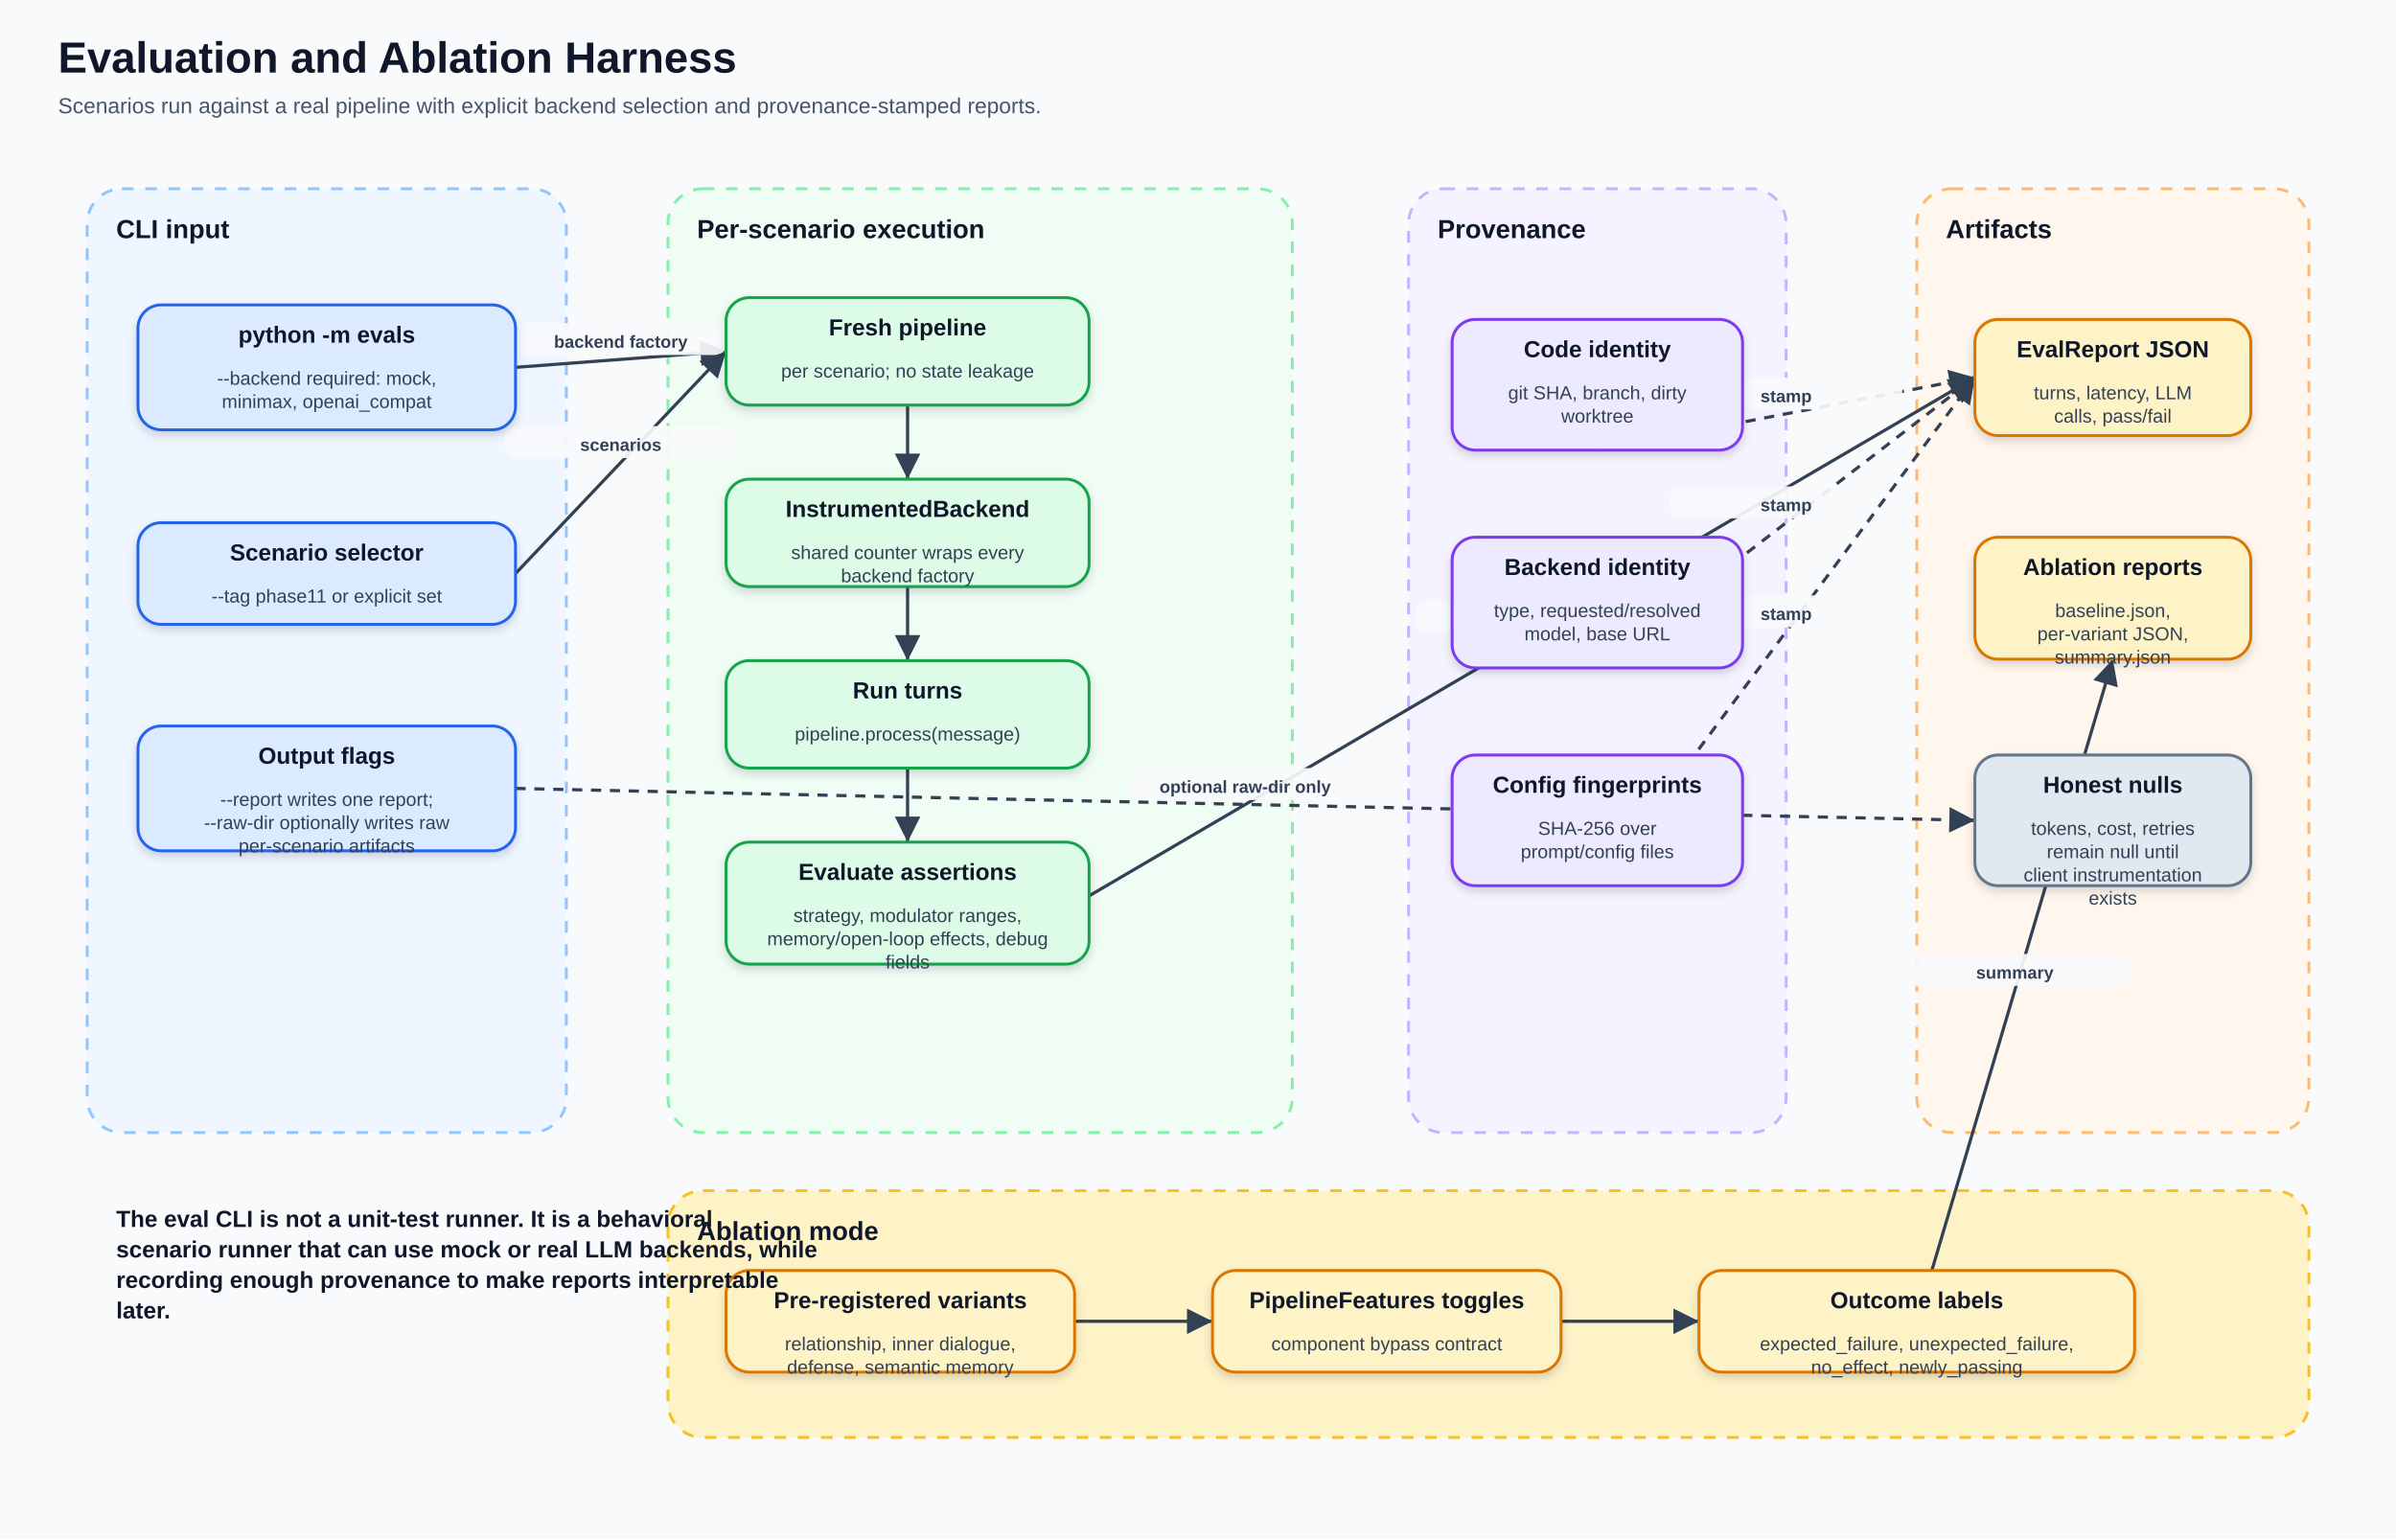
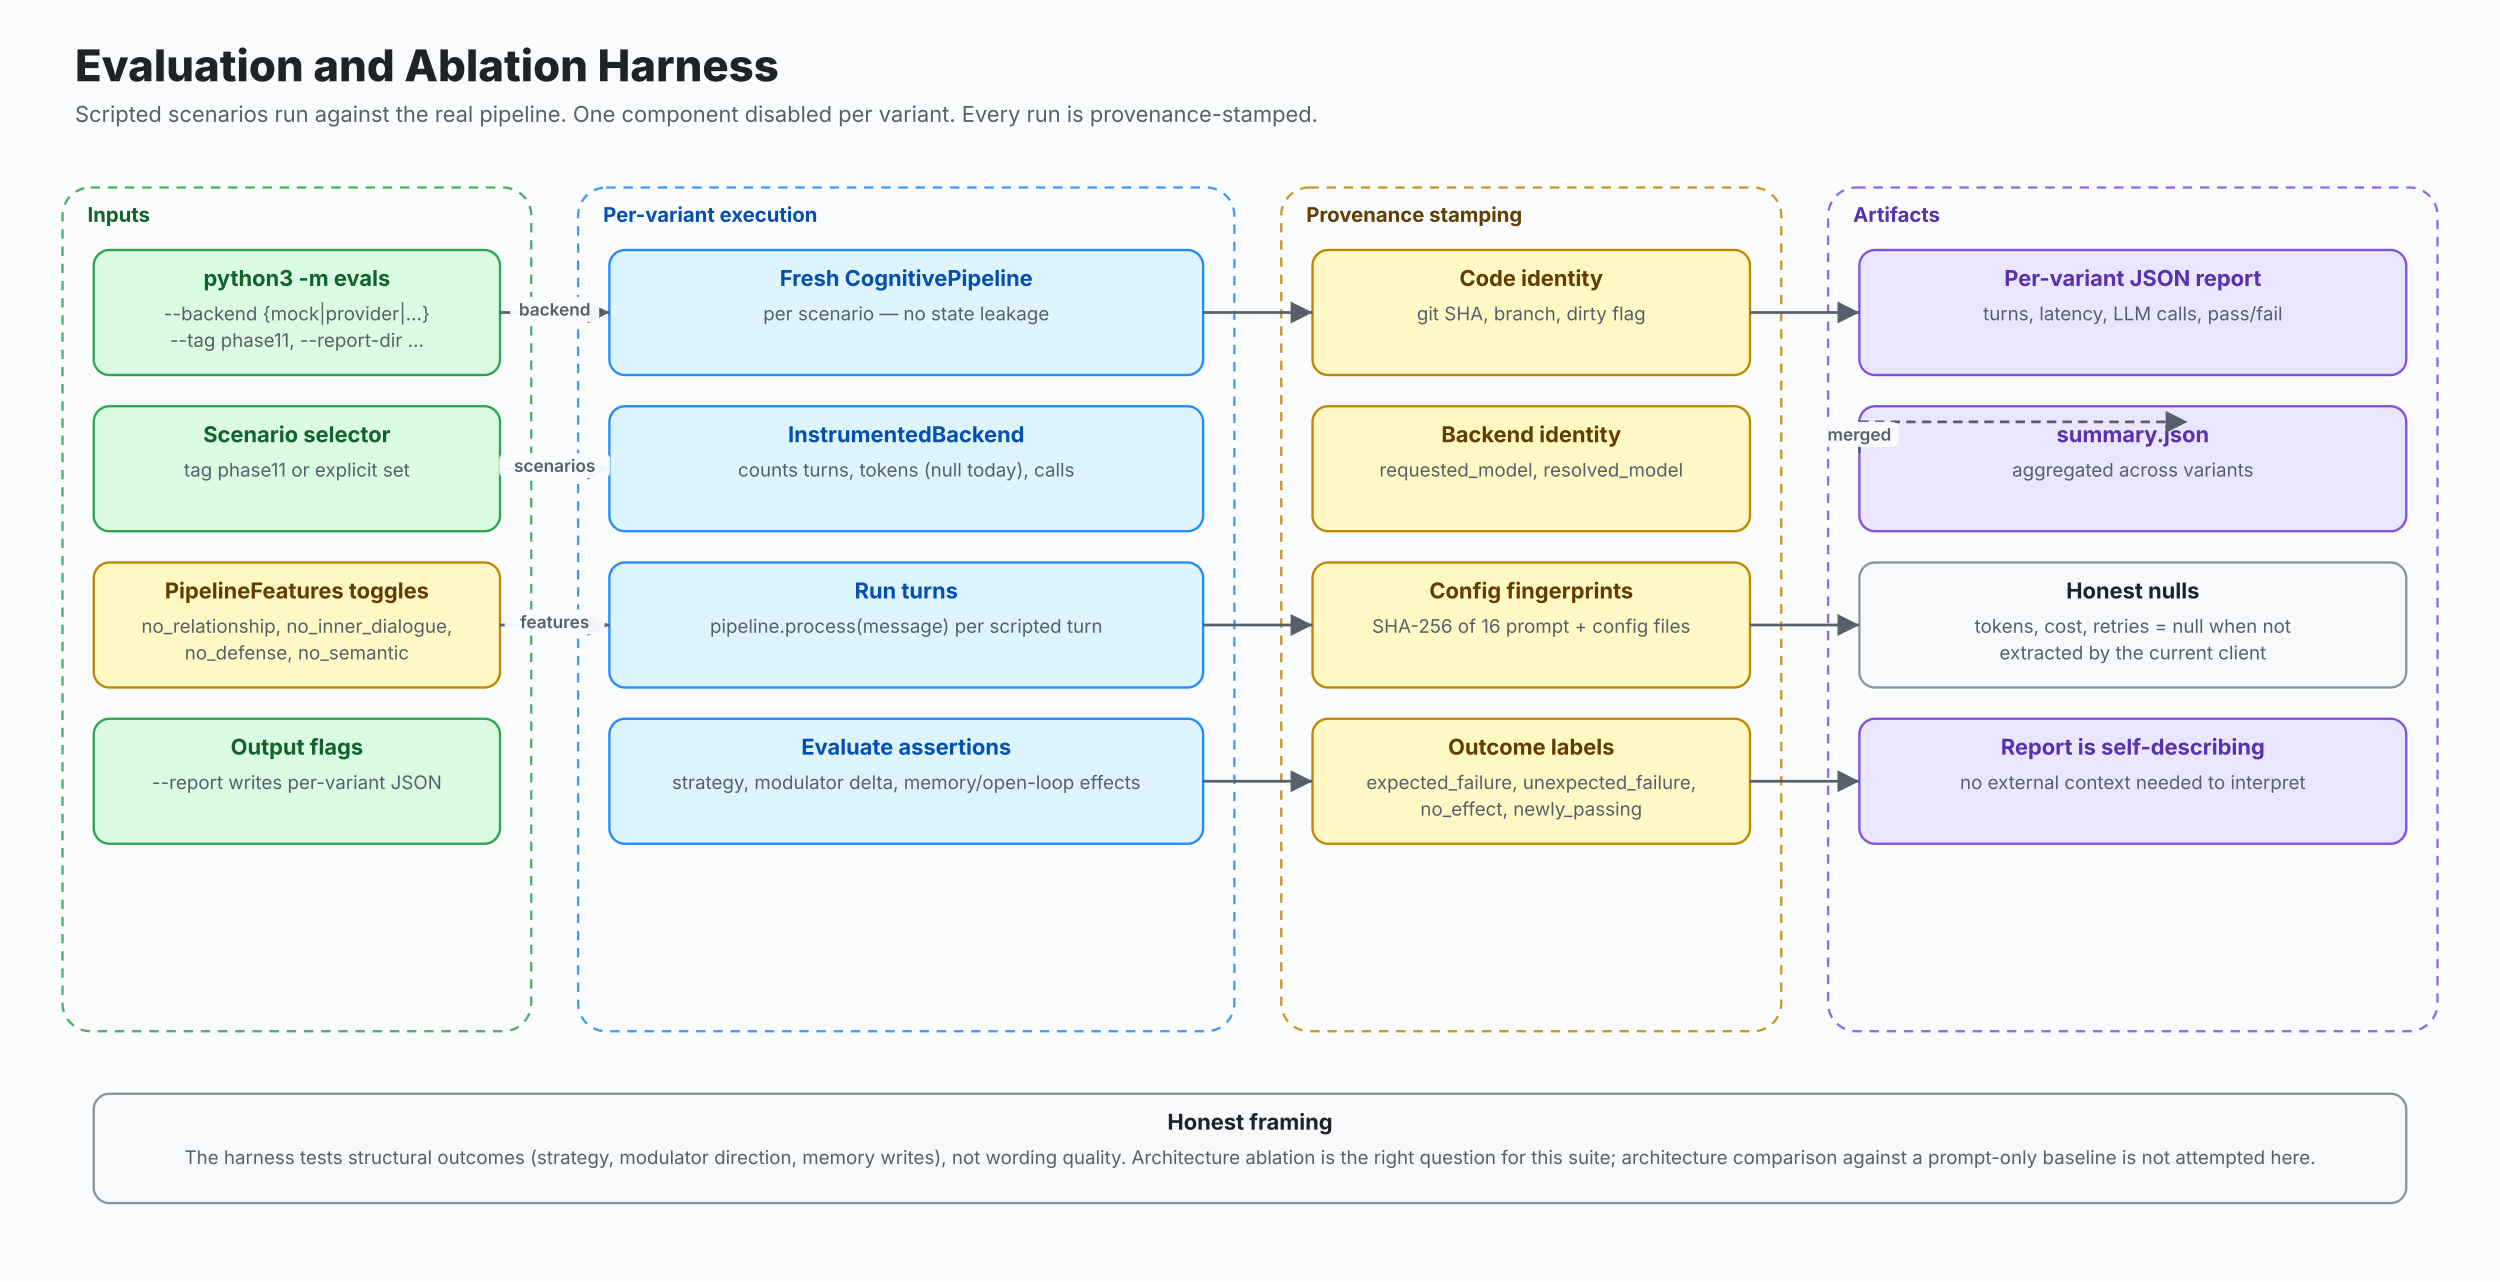
- <svg xmlns="http://www.w3.org/2000/svg" width="1650" height="1060" viewBox="0 0 1650 1060" role="img" aria-labelledby="title desc">
+ <svg xmlns="http://www.w3.org/2000/svg" width="1600" height="820" viewBox="0 0 1600 820" role="img" aria-labelledby="title desc">
  <defs>
-     <marker id="arrow" markerWidth="12" markerHeight="12" refX="10" refY="6" orient="auto" markerUnits="strokeWidth">
-       <path d="M2,2 L10,6 L2,10 Z" fill="#334155" />
+     <marker id="arrowhead" markerWidth="10" markerHeight="10" refX="9" refY="5" orient="auto" markerUnits="strokeWidth">
+       <path d="M1,1 L9,5 L1,9 Z" fill="#57606a" />
    </marker>
-     <filter id="shadow" x="-10%" y="-10%" width="120%" height="130%">
-       <feDropShadow dx="0" dy="3" stdDeviation="3" flood-color="#0f172a" flood-opacity="0.16" />
-     </filter>
-     <style>
-     .title { font-family: 'Segoe UI', Arial, sans-serif; font-size: 30px; font-weight: 800; fill: #0f172a; }
-     .subtitle { font-family: 'Segoe UI', Arial, sans-serif; font-size: 15px; fill: #475569; }
-     .group-title { font-family: 'Segoe UI', Arial, sans-serif; font-size: 18px; font-weight: 800; fill: #0f172a; }
-     .box-title { font-family: 'Segoe UI', Arial, sans-serif; font-weight: 800; fill: #0f172a; }
-     .box-body { font-family: 'Segoe UI', Arial, sans-serif; fill: #334155; }
-     .edge-label { font-family: 'Segoe UI', Arial, sans-serif; font-size: 12px; font-weight: 700; fill: #334155; }
-     .plain { font-family: 'Segoe UI', Arial, sans-serif; }
-   </style>
  </defs>
-   <rect width="100%" height="100%" fill="#f8fafc" />
-   <text x="40" y="50" class="title">Evaluation and Ablation Harness</text>
-   <text x="40" y="78" class="subtitle">Scenarios run against a real pipeline with explicit backend selection and provenance-stamped reports.</text>
-   <rect x="60" y="130" width="330" height="650" rx="24" fill="#eff6ff" stroke="#93c5fd" stroke-width="2" stroke-dasharray="8 8" />
-   <text x="80" y="164" class="group-title">CLI input</text>
-   <rect x="460" y="130" width="430" height="650" rx="24" fill="#f0fdf4" stroke="#86efac" stroke-width="2" stroke-dasharray="8 8" />
-   <text x="480" y="164" class="group-title">Per-scenario execution</text>
-   <rect x="970" y="130" width="260" height="650" rx="24" fill="#f5f3ff" stroke="#c4b5fd" stroke-width="2" stroke-dasharray="8 8" />
-   <text x="990" y="164" class="group-title">Provenance</text>
-   <rect x="1320" y="130" width="270" height="650" rx="24" fill="#fff7ed" stroke="#fdba74" stroke-width="2" stroke-dasharray="8 8" />
-   <text x="1340" y="164" class="group-title">Artifacts</text>
-   <rect x="460" y="820" width="1130" height="170" rx="24" fill="#fef3c7" stroke="#fbbf24" stroke-width="2" stroke-dasharray="8 8" />
-   <text x="480" y="854" class="group-title">Ablation mode</text>
-   <path d="M355,253 L500,242" fill="none" stroke="#334155" stroke-width="2.2" marker-end="url(#arrow)" />
-   <rect x="347.5" y="222.5" width="160" height="22" rx="8" fill="#f8fafc" opacity="0.92" />
-   <text x="427.5" y="239.5" text-anchor="middle" class="edge-label">backend factory</text>
-   <path d="M355,395 L500,242" fill="none" stroke="#334155" stroke-width="2.2" marker-end="url(#arrow)" />
-   <rect x="347.5" y="293.5" width="160" height="22" rx="8" fill="#f8fafc" opacity="0.92" />
-   <text x="427.5" y="310.5" text-anchor="middle" class="edge-label">scenarios</text>
-   <path d="M625,279 L625,330" fill="none" stroke="#334155" stroke-width="2.2" marker-end="url(#arrow)" />
-   <path d="M625,404 L625,455" fill="none" stroke="#334155" stroke-width="2.2" marker-end="url(#arrow)" />
-   <path d="M625,529 L625,580" fill="none" stroke="#334155" stroke-width="2.2" marker-end="url(#arrow)" />
-   <path d="M750,617 L1360,260" fill="none" stroke="#334155" stroke-width="2.2" marker-end="url(#arrow)" />
-   <rect x="975.0" y="413.5" width="160" height="22" rx="8" fill="#f8fafc" opacity="0.92" />
-   <text x="1055.0" y="430.5" text-anchor="middle" class="edge-label">metrics</text>
-   <path d="M1100,310 L1360,260" fill="none" stroke="#334155" stroke-width="2.2" marker-end="url(#arrow)" stroke-dasharray="7 6" />
-   <rect x="1150.0" y="260.0" width="160" height="22" rx="8" fill="#f8fafc" opacity="0.92" />
-   <text x="1230.0" y="277.0" text-anchor="middle" class="edge-label">stamp</text>
-   <path d="M1100,460 L1360,260" fill="none" stroke="#334155" stroke-width="2.2" marker-end="url(#arrow)" stroke-dasharray="7 6" />
-   <rect x="1150.0" y="335.0" width="160" height="22" rx="8" fill="#f8fafc" opacity="0.92" />
-   <text x="1230.0" y="352.0" text-anchor="middle" class="edge-label">stamp</text>
-   <path d="M1100,610 L1360,260" fill="none" stroke="#334155" stroke-width="2.2" marker-end="url(#arrow)" stroke-dasharray="7 6" />
-   <rect x="1150.0" y="410.0" width="160" height="22" rx="8" fill="#f8fafc" opacity="0.92" />
-   <text x="1230.0" y="427.0" text-anchor="middle" class="edge-label">stamp</text>
-   <path d="M355,543 L1360,565" fill="none" stroke="#334155" stroke-width="2.2" marker-end="url(#arrow)" stroke-dasharray="7 6" />
-   <rect x="777.5" y="529.0" width="160" height="22" rx="8" fill="#f8fafc" opacity="0.92" />
-   <text x="857.5" y="546.0" text-anchor="middle" class="edge-label">optional raw-dir only</text>
-   <path d="M740,910 L835,910" fill="none" stroke="#334155" stroke-width="2.2" marker-end="url(#arrow)" />
-   <path d="M1075,910 L1170,910" fill="none" stroke="#334155" stroke-width="2.2" marker-end="url(#arrow)" />
-   <path d="M1320,910 L1455,454" fill="none" stroke="#334155" stroke-width="2.2" marker-end="url(#arrow)" />
-   <rect x="1307.5" y="657.0" width="160" height="22" rx="8" fill="#f8fafc" opacity="0.92" />
-   <text x="1387.5" y="674.0" text-anchor="middle" class="edge-label">summary</text>
-   <rect x="95" y="210" width="260" height="86" rx="16" fill="#dbeafe" stroke="#2563eb" stroke-width="2" filter="url(#shadow)" />
-   <text x="225.0" y="236" text-anchor="middle" class="box-title" style="font-size:16px">python -m evals</text>
-   <text x="225.0" y="265" text-anchor="middle" class="box-body" style="font-size:13px">--backend required: mock,</text>
-   <text x="225.0" y="281" text-anchor="middle" class="box-body" style="font-size:13px">minimax, openai_compat</text>
-   <rect x="95" y="360" width="260" height="70" rx="16" fill="#dbeafe" stroke="#2563eb" stroke-width="2" filter="url(#shadow)" />
-   <text x="225.0" y="386" text-anchor="middle" class="box-title" style="font-size:16px">Scenario selector</text>
-   <text x="225.0" y="415" text-anchor="middle" class="box-body" style="font-size:13px">--tag phase11 or explicit set</text>
-   <rect x="95" y="500" width="260" height="86" rx="16" fill="#dbeafe" stroke="#2563eb" stroke-width="2" filter="url(#shadow)" />
-   <text x="225.0" y="526" text-anchor="middle" class="box-title" style="font-size:16px">Output flags</text>
-   <text x="225.0" y="555" text-anchor="middle" class="box-body" style="font-size:13px">--report writes one report;</text>
-   <text x="225.0" y="571" text-anchor="middle" class="box-body" style="font-size:13px">--raw-dir optionally writes raw</text>
-   <text x="225.0" y="587" text-anchor="middle" class="box-body" style="font-size:13px">per-scenario artifacts</text>
-   <rect x="500" y="205" width="250" height="74" rx="16" fill="#dcfce7" stroke="#16a34a" stroke-width="2" filter="url(#shadow)" />
-   <text x="625.0" y="231" text-anchor="middle" class="box-title" style="font-size:16px">Fresh pipeline</text>
-   <text x="625.0" y="260" text-anchor="middle" class="box-body" style="font-size:13px">per scenario; no state leakage</text>
-   <rect x="500" y="330" width="250" height="74" rx="16" fill="#dcfce7" stroke="#16a34a" stroke-width="2" filter="url(#shadow)" />
-   <text x="625.0" y="356" text-anchor="middle" class="box-title" style="font-size:16px">InstrumentedBackend</text>
-   <text x="625.0" y="385" text-anchor="middle" class="box-body" style="font-size:13px">shared counter wraps every</text>
-   <text x="625.0" y="401" text-anchor="middle" class="box-body" style="font-size:13px">backend factory</text>
-   <rect x="500" y="455" width="250" height="74" rx="16" fill="#dcfce7" stroke="#16a34a" stroke-width="2" filter="url(#shadow)" />
-   <text x="625.0" y="481" text-anchor="middle" class="box-title" style="font-size:16px">Run turns</text>
-   <text x="625.0" y="510" text-anchor="middle" class="box-body" style="font-size:13px">pipeline.process(message)</text>
-   <rect x="500" y="580" width="250" height="84" rx="16" fill="#dcfce7" stroke="#16a34a" stroke-width="2" filter="url(#shadow)" />
-   <text x="625.0" y="606" text-anchor="middle" class="box-title" style="font-size:16px">Evaluate assertions</text>
-   <text x="625.0" y="635" text-anchor="middle" class="box-body" style="font-size:13px">strategy, modulator ranges,</text>
-   <text x="625.0" y="651" text-anchor="middle" class="box-body" style="font-size:13px">memory/open-loop effects, debug</text>
-   <text x="625.0" y="667" text-anchor="middle" class="box-body" style="font-size:13px">fields</text>
-   <rect x="1000" y="220" width="200" height="90" rx="16" fill="#ede9fe" stroke="#7c3aed" stroke-width="2" filter="url(#shadow)" />
-   <text x="1100.0" y="246" text-anchor="middle" class="box-title" style="font-size:16px">Code identity</text>
-   <text x="1100.0" y="275" text-anchor="middle" class="box-body" style="font-size:13px">git SHA, branch, dirty</text>
-   <text x="1100.0" y="291" text-anchor="middle" class="box-body" style="font-size:13px">worktree</text>
-   <rect x="1000" y="370" width="200" height="90" rx="16" fill="#ede9fe" stroke="#7c3aed" stroke-width="2" filter="url(#shadow)" />
-   <text x="1100.0" y="396" text-anchor="middle" class="box-title" style="font-size:16px">Backend identity</text>
-   <text x="1100.0" y="425" text-anchor="middle" class="box-body" style="font-size:13px">type, requested/resolved</text>
-   <text x="1100.0" y="441" text-anchor="middle" class="box-body" style="font-size:13px">model, base URL</text>
-   <rect x="1000" y="520" width="200" height="90" rx="16" fill="#ede9fe" stroke="#7c3aed" stroke-width="2" filter="url(#shadow)" />
-   <text x="1100.0" y="546" text-anchor="middle" class="box-title" style="font-size:16px">Config fingerprints</text>
-   <text x="1100.0" y="575" text-anchor="middle" class="box-body" style="font-size:13px">SHA-256 over</text>
-   <text x="1100.0" y="591" text-anchor="middle" class="box-body" style="font-size:13px">prompt/config files</text>
-   <rect x="1360" y="220" width="190" height="80" rx="16" fill="#fef3c7" stroke="#d97706" stroke-width="2" filter="url(#shadow)" />
-   <text x="1455.0" y="246" text-anchor="middle" class="box-title" style="font-size:16px">EvalReport JSON</text>
-   <text x="1455.0" y="275" text-anchor="middle" class="box-body" style="font-size:13px">turns, latency, LLM</text>
-   <text x="1455.0" y="291" text-anchor="middle" class="box-body" style="font-size:13px">calls, pass/fail</text>
-   <rect x="1360" y="370" width="190" height="84" rx="16" fill="#fef3c7" stroke="#d97706" stroke-width="2" filter="url(#shadow)" />
-   <text x="1455.0" y="396" text-anchor="middle" class="box-title" style="font-size:16px">Ablation reports</text>
-   <text x="1455.0" y="425" text-anchor="middle" class="box-body" style="font-size:13px">baseline.json,</text>
-   <text x="1455.0" y="441" text-anchor="middle" class="box-body" style="font-size:13px">per-variant JSON,</text>
-   <text x="1455.0" y="457" text-anchor="middle" class="box-body" style="font-size:13px">summary.json</text>
-   <rect x="1360" y="520" width="190" height="90" rx="16" fill="#e2e8f0" stroke="#64748b" stroke-width="2" filter="url(#shadow)" />
-   <text x="1455.0" y="546" text-anchor="middle" class="box-title" style="font-size:16px">Honest nulls</text>
-   <text x="1455.0" y="575" text-anchor="middle" class="box-body" style="font-size:13px">tokens, cost, retries</text>
-   <text x="1455.0" y="591" text-anchor="middle" class="box-body" style="font-size:13px">remain null until</text>
-   <text x="1455.0" y="607" text-anchor="middle" class="box-body" style="font-size:13px">client instrumentation</text>
-   <text x="1455.0" y="623" text-anchor="middle" class="box-body" style="font-size:13px">exists</text>
-   <rect x="500" y="875" width="240" height="70" rx="16" fill="#fef3c7" stroke="#d97706" stroke-width="2" filter="url(#shadow)" />
-   <text x="620.0" y="901" text-anchor="middle" class="box-title" style="font-size:16px">Pre-registered variants</text>
-   <text x="620.0" y="930" text-anchor="middle" class="box-body" style="font-size:13px">relationship, inner dialogue,</text>
-   <text x="620.0" y="946" text-anchor="middle" class="box-body" style="font-size:13px">defense, semantic memory</text>
-   <rect x="835" y="875" width="240" height="70" rx="16" fill="#fef3c7" stroke="#d97706" stroke-width="2" filter="url(#shadow)" />
-   <text x="955.0" y="901" text-anchor="middle" class="box-title" style="font-size:16px">PipelineFeatures toggles</text>
-   <text x="955.0" y="930" text-anchor="middle" class="box-body" style="font-size:13px">component bypass contract</text>
-   <rect x="1170" y="875" width="300" height="70" rx="16" fill="#fef3c7" stroke="#d97706" stroke-width="2" filter="url(#shadow)" />
-   <text x="1320.0" y="901" text-anchor="middle" class="box-title" style="font-size:16px">Outcome labels</text>
-   <text x="1320.0" y="930" text-anchor="middle" class="box-body" style="font-size:13px">expected_failure, unexpected_failure,</text>
-   <text x="1320.0" y="946" text-anchor="middle" class="box-body" style="font-size:13px">no_effect, newly_passing</text>
-   <text x="80" y="845" text-anchor="start" fill="#0f172a" font-size="16" font-weight="700" class="plain">The eval CLI is not a unit-test runner. It is a behavioral</text>
-   <text x="80" y="866" text-anchor="start" fill="#0f172a" font-size="16" font-weight="700" class="plain">scenario runner that can use mock or real LLM backends, while</text>
-   <text x="80" y="887" text-anchor="start" fill="#0f172a" font-size="16" font-weight="700" class="plain">recording enough provenance to make reports interpretable</text>
-   <text x="80" y="908" text-anchor="start" fill="#0f172a" font-size="16" font-weight="700" class="plain">later.</text>
+   <rect width="100%" height="100%" fill="#fafbfc" />
+   <text x="48" y="52" text-anchor="start" font-family="'Inter', 'Segoe UI', -apple-system, BlinkMacSystemFont, Arial, sans-serif" font-size="28" font-weight="800" fill="#1f2328">Evaluation and Ablation Harness</text>
+   <text x="48" y="78" text-anchor="start" font-family="'Inter', 'Segoe UI', -apple-system, BlinkMacSystemFont, Arial, sans-serif" font-size="14" font-weight="400" fill="#57606a">Scripted scenarios run against the real pipeline. One component disabled per variant. Every run is provenance-stamped.</text>
+   <rect x="40" y="120" width="300" height="540" rx="18" fill="none" stroke="#2da44e" stroke-width="1.5" stroke-dasharray="6 5" opacity="0.85" />
+   <text x="56" y="142" text-anchor="start" font-family="'Inter', 'Segoe UI', -apple-system, BlinkMacSystemFont, Arial, sans-serif" font-size="13" font-weight="700" fill="#116329">Inputs</text>
+   <rect x="370" y="120" width="420" height="540" rx="18" fill="none" stroke="#218bff" stroke-width="1.5" stroke-dasharray="6 5" opacity="0.85" />
+   <text x="386" y="142" text-anchor="start" font-family="'Inter', 'Segoe UI', -apple-system, BlinkMacSystemFont, Arial, sans-serif" font-size="13" font-weight="700" fill="#0550ae">Per-variant execution</text>
+   <rect x="820" y="120" width="320" height="540" rx="18" fill="none" stroke="#bf8700" stroke-width="1.5" stroke-dasharray="6 5" opacity="0.85" />
+   <text x="836" y="142" text-anchor="start" font-family="'Inter', 'Segoe UI', -apple-system, BlinkMacSystemFont, Arial, sans-serif" font-size="13" font-weight="700" fill="#633c01">Provenance stamping</text>
+   <rect x="1170" y="120" width="390" height="540" rx="18" fill="none" stroke="#8250df" stroke-width="1.5" stroke-dasharray="6 5" opacity="0.85" />
+   <text x="1186" y="142" text-anchor="start" font-family="'Inter', 'Segoe UI', -apple-system, BlinkMacSystemFont, Arial, sans-serif" font-size="13" font-weight="700" fill="#5931ad">Artifacts</text>
+   <rect x="60" y="160" width="260" height="80" rx="10" fill="#dafbe1" stroke="#2da44e" stroke-width="1.5" />
+   <text x="190.0" y="183" text-anchor="middle" font-family="'Inter', 'Segoe UI', -apple-system, BlinkMacSystemFont, Arial, sans-serif" font-size="14" font-weight="700" fill="#116329">python3 -m evals</text>
+   <text x="190.0" y="205" text-anchor="middle" font-family="'Inter', 'Segoe UI', -apple-system, BlinkMacSystemFont, Arial, sans-serif" font-size="12" font-weight="400" fill="#57606a">--backend {mock|provider|...}</text>
+   <text x="190.0" y="222" text-anchor="middle" font-family="'Inter', 'Segoe UI', -apple-system, BlinkMacSystemFont, Arial, sans-serif" font-size="12" font-weight="400" fill="#57606a">--tag phase11, --report-dir ...</text>
+   <rect x="60" y="260" width="260" height="80" rx="10" fill="#dafbe1" stroke="#2da44e" stroke-width="1.5" />
+   <text x="190.0" y="283" text-anchor="middle" font-family="'Inter', 'Segoe UI', -apple-system, BlinkMacSystemFont, Arial, sans-serif" font-size="14" font-weight="700" fill="#116329">Scenario selector</text>
+   <text x="190.0" y="305" text-anchor="middle" font-family="'Inter', 'Segoe UI', -apple-system, BlinkMacSystemFont, Arial, sans-serif" font-size="12" font-weight="400" fill="#57606a">tag phase11 or explicit set</text>
+   <rect x="60" y="360" width="260" height="80" rx="10" fill="#fff8c5" stroke="#bf8700" stroke-width="1.5" />
+   <text x="190.0" y="383" text-anchor="middle" font-family="'Inter', 'Segoe UI', -apple-system, BlinkMacSystemFont, Arial, sans-serif" font-size="14" font-weight="700" fill="#633c01">PipelineFeatures toggles</text>
+   <text x="190.0" y="405" text-anchor="middle" font-family="'Inter', 'Segoe UI', -apple-system, BlinkMacSystemFont, Arial, sans-serif" font-size="12" font-weight="400" fill="#57606a">no_relationship, no_inner_dialogue,</text>
+   <text x="190.0" y="422" text-anchor="middle" font-family="'Inter', 'Segoe UI', -apple-system, BlinkMacSystemFont, Arial, sans-serif" font-size="12" font-weight="400" fill="#57606a">no_defense, no_semantic</text>
+   <rect x="60" y="460" width="260" height="80" rx="10" fill="#dafbe1" stroke="#2da44e" stroke-width="1.5" />
+   <text x="190.0" y="483" text-anchor="middle" font-family="'Inter', 'Segoe UI', -apple-system, BlinkMacSystemFont, Arial, sans-serif" font-size="14" font-weight="700" fill="#116329">Output flags</text>
+   <text x="190.0" y="505" text-anchor="middle" font-family="'Inter', 'Segoe UI', -apple-system, BlinkMacSystemFont, Arial, sans-serif" font-size="12" font-weight="400" fill="#57606a">--report writes per-variant JSON</text>
+   <rect x="390" y="160" width="380" height="80" rx="10" fill="#ddf4ff" stroke="#218bff" stroke-width="1.5" />
+   <text x="580.0" y="183" text-anchor="middle" font-family="'Inter', 'Segoe UI', -apple-system, BlinkMacSystemFont, Arial, sans-serif" font-size="14" font-weight="700" fill="#0550ae">Fresh CognitivePipeline</text>
+   <text x="580.0" y="205" text-anchor="middle" font-family="'Inter', 'Segoe UI', -apple-system, BlinkMacSystemFont, Arial, sans-serif" font-size="12" font-weight="400" fill="#57606a">per scenario — no state leakage</text>
+   <rect x="390" y="260" width="380" height="80" rx="10" fill="#ddf4ff" stroke="#218bff" stroke-width="1.5" />
+   <text x="580.0" y="283" text-anchor="middle" font-family="'Inter', 'Segoe UI', -apple-system, BlinkMacSystemFont, Arial, sans-serif" font-size="14" font-weight="700" fill="#0550ae">InstrumentedBackend</text>
+   <text x="580.0" y="305" text-anchor="middle" font-family="'Inter', 'Segoe UI', -apple-system, BlinkMacSystemFont, Arial, sans-serif" font-size="12" font-weight="400" fill="#57606a">counts turns, tokens (null today), calls</text>
+   <rect x="390" y="360" width="380" height="80" rx="10" fill="#ddf4ff" stroke="#218bff" stroke-width="1.5" />
+   <text x="580.0" y="383" text-anchor="middle" font-family="'Inter', 'Segoe UI', -apple-system, BlinkMacSystemFont, Arial, sans-serif" font-size="14" font-weight="700" fill="#0550ae">Run turns</text>
+   <text x="580.0" y="405" text-anchor="middle" font-family="'Inter', 'Segoe UI', -apple-system, BlinkMacSystemFont, Arial, sans-serif" font-size="12" font-weight="400" fill="#57606a">pipeline.process(message) per scripted turn</text>
+   <rect x="390" y="460" width="380" height="80" rx="10" fill="#ddf4ff" stroke="#218bff" stroke-width="1.5" />
+   <text x="580.0" y="483" text-anchor="middle" font-family="'Inter', 'Segoe UI', -apple-system, BlinkMacSystemFont, Arial, sans-serif" font-size="14" font-weight="700" fill="#0550ae">Evaluate assertions</text>
+   <text x="580.0" y="505" text-anchor="middle" font-family="'Inter', 'Segoe UI', -apple-system, BlinkMacSystemFont, Arial, sans-serif" font-size="12" font-weight="400" fill="#57606a">strategy, modulator delta, memory/open-loop effects</text>
+   <rect x="840" y="160" width="280" height="80" rx="10" fill="#fff8c5" stroke="#bf8700" stroke-width="1.5" />
+   <text x="980.0" y="183" text-anchor="middle" font-family="'Inter', 'Segoe UI', -apple-system, BlinkMacSystemFont, Arial, sans-serif" font-size="14" font-weight="700" fill="#633c01">Code identity</text>
+   <text x="980.0" y="205" text-anchor="middle" font-family="'Inter', 'Segoe UI', -apple-system, BlinkMacSystemFont, Arial, sans-serif" font-size="12" font-weight="400" fill="#57606a">git SHA, branch, dirty flag</text>
+   <rect x="840" y="260" width="280" height="80" rx="10" fill="#fff8c5" stroke="#bf8700" stroke-width="1.5" />
+   <text x="980.0" y="283" text-anchor="middle" font-family="'Inter', 'Segoe UI', -apple-system, BlinkMacSystemFont, Arial, sans-serif" font-size="14" font-weight="700" fill="#633c01">Backend identity</text>
+   <text x="980.0" y="305" text-anchor="middle" font-family="'Inter', 'Segoe UI', -apple-system, BlinkMacSystemFont, Arial, sans-serif" font-size="12" font-weight="400" fill="#57606a">requested_model, resolved_model</text>
+   <rect x="840" y="360" width="280" height="80" rx="10" fill="#fff8c5" stroke="#bf8700" stroke-width="1.5" />
+   <text x="980.0" y="383" text-anchor="middle" font-family="'Inter', 'Segoe UI', -apple-system, BlinkMacSystemFont, Arial, sans-serif" font-size="14" font-weight="700" fill="#633c01">Config fingerprints</text>
+   <text x="980.0" y="405" text-anchor="middle" font-family="'Inter', 'Segoe UI', -apple-system, BlinkMacSystemFont, Arial, sans-serif" font-size="12" font-weight="400" fill="#57606a">SHA-256 of 16 prompt + config files</text>
+   <rect x="840" y="460" width="280" height="80" rx="10" fill="#fff8c5" stroke="#bf8700" stroke-width="1.5" />
+   <text x="980.0" y="483" text-anchor="middle" font-family="'Inter', 'Segoe UI', -apple-system, BlinkMacSystemFont, Arial, sans-serif" font-size="14" font-weight="700" fill="#633c01">Outcome labels</text>
+   <text x="980.0" y="505" text-anchor="middle" font-family="'Inter', 'Segoe UI', -apple-system, BlinkMacSystemFont, Arial, sans-serif" font-size="12" font-weight="400" fill="#57606a">expected_failure, unexpected_failure,</text>
+   <text x="980.0" y="522" text-anchor="middle" font-family="'Inter', 'Segoe UI', -apple-system, BlinkMacSystemFont, Arial, sans-serif" font-size="12" font-weight="400" fill="#57606a">no_effect, newly_passing</text>
+   <rect x="1190" y="160" width="350" height="80" rx="10" fill="#eae6ff" stroke="#8250df" stroke-width="1.5" />
+   <text x="1365.0" y="183" text-anchor="middle" font-family="'Inter', 'Segoe UI', -apple-system, BlinkMacSystemFont, Arial, sans-serif" font-size="14" font-weight="700" fill="#5931ad">Per-variant JSON report</text>
+   <text x="1365.0" y="205" text-anchor="middle" font-family="'Inter', 'Segoe UI', -apple-system, BlinkMacSystemFont, Arial, sans-serif" font-size="12" font-weight="400" fill="#57606a">turns, latency, LLM calls, pass/fail</text>
+   <rect x="1190" y="260" width="350" height="80" rx="10" fill="#eae6ff" stroke="#8250df" stroke-width="1.5" />
+   <text x="1365.0" y="283" text-anchor="middle" font-family="'Inter', 'Segoe UI', -apple-system, BlinkMacSystemFont, Arial, sans-serif" font-size="14" font-weight="700" fill="#5931ad">summary.json</text>
+   <text x="1365.0" y="305" text-anchor="middle" font-family="'Inter', 'Segoe UI', -apple-system, BlinkMacSystemFont, Arial, sans-serif" font-size="12" font-weight="400" fill="#57606a">aggregated across variants</text>
+   <rect x="1190" y="360" width="350" height="80" rx="10" fill="#f6f8fa" stroke="#8c959f" stroke-width="1.5" />
+   <text x="1365.0" y="383" text-anchor="middle" font-family="'Inter', 'Segoe UI', -apple-system, BlinkMacSystemFont, Arial, sans-serif" font-size="14" font-weight="700" fill="#1f2328">Honest nulls</text>
+   <text x="1365.0" y="405" text-anchor="middle" font-family="'Inter', 'Segoe UI', -apple-system, BlinkMacSystemFont, Arial, sans-serif" font-size="12" font-weight="400" fill="#57606a">tokens, cost, retries = null when not</text>
+   <text x="1365.0" y="422" text-anchor="middle" font-family="'Inter', 'Segoe UI', -apple-system, BlinkMacSystemFont, Arial, sans-serif" font-size="12" font-weight="400" fill="#57606a">extracted by the current client</text>
+   <rect x="1190" y="460" width="350" height="80" rx="10" fill="#eae6ff" stroke="#8250df" stroke-width="1.5" />
+   <text x="1365.0" y="483" text-anchor="middle" font-family="'Inter', 'Segoe UI', -apple-system, BlinkMacSystemFont, Arial, sans-serif" font-size="14" font-weight="700" fill="#5931ad">Report is self-describing</text>
+   <text x="1365.0" y="505" text-anchor="middle" font-family="'Inter', 'Segoe UI', -apple-system, BlinkMacSystemFont, Arial, sans-serif" font-size="12" font-weight="400" fill="#57606a">no external context needed to interpret</text>
+   <path d="M320,200 L390,200" fill="none" stroke="#57606a" stroke-width="1.75" marker-end="url(#arrowhead)" />
+   <rect x="326.5" y="190.0" width="57" height="16" rx="4" fill="#fafbfc" opacity="0.95" />
+   <text x="355.0" y="202.0" text-anchor="middle" font-family="'Inter', 'Segoe UI', -apple-system, BlinkMacSystemFont, Arial, sans-serif" font-size="11" font-weight="600" fill="#57606a">backend</text>
+   <path d="M320,300 L390,300" fill="none" stroke="#57606a" stroke-width="1.75" marker-end="url(#arrowhead)" />
+   <rect x="319.5" y="290.0" width="71" height="16" rx="4" fill="#fafbfc" opacity="0.95" />
+   <text x="355.0" y="302.0" text-anchor="middle" font-family="'Inter', 'Segoe UI', -apple-system, BlinkMacSystemFont, Arial, sans-serif" font-size="11" font-weight="600" fill="#57606a">scenarios</text>
+   <path d="M320,400 L390,400" fill="none" stroke="#57606a" stroke-width="1.75" marker-end="url(#arrowhead)" />
+   <rect x="323.0" y="390.0" width="64" height="16" rx="4" fill="#fafbfc" opacity="0.95" />
+   <text x="355.0" y="402.0" text-anchor="middle" font-family="'Inter', 'Segoe UI', -apple-system, BlinkMacSystemFont, Arial, sans-serif" font-size="11" font-weight="600" fill="#57606a">features</text>
+   <path d="M770,200 L840,200" fill="none" stroke="#57606a" stroke-width="1.75" marker-end="url(#arrowhead)" />
+   <path d="M770,400 L840,400" fill="none" stroke="#57606a" stroke-width="1.75" marker-end="url(#arrowhead)" />
+   <path d="M770,500 L840,500" fill="none" stroke="#57606a" stroke-width="1.75" marker-end="url(#arrowhead)" />
+   <path d="M1120,200 L1190,200" fill="none" stroke="#57606a" stroke-width="1.75" marker-end="url(#arrowhead)" />
+   <path d="M1120,400 L1190,400" fill="none" stroke="#57606a" stroke-width="1.75" marker-end="url(#arrowhead)" />
+   <path d="M1120,500 L1190,500" fill="none" stroke="#57606a" stroke-width="1.75" marker-end="url(#arrowhead)" />
+   <path d="M1190,290 L1190,270 L1400,270" fill="none" stroke="#57606a" stroke-width="1.75" marker-end="url(#arrowhead)" stroke-dasharray="6 4" />
+   <rect x="1165.0" y="270.0" width="50" height="16" rx="4" fill="#fafbfc" opacity="0.95" />
+   <text x="1190" y="282.0" text-anchor="middle" font-family="'Inter', 'Segoe UI', -apple-system, BlinkMacSystemFont, Arial, sans-serif" font-size="11" font-weight="600" fill="#57606a">merged</text>
+   <rect x="60" y="700" width="1480" height="70" rx="10" fill="#f6f8fa" stroke="#8c959f" stroke-width="1.5" />
+   <text x="800.0" y="723" text-anchor="middle" font-family="'Inter', 'Segoe UI', -apple-system, BlinkMacSystemFont, Arial, sans-serif" font-size="14" font-weight="700" fill="#1f2328">Honest framing</text>
+   <text x="800.0" y="745" text-anchor="middle" font-family="'Inter', 'Segoe UI', -apple-system, BlinkMacSystemFont, Arial, sans-serif" font-size="12" font-weight="400" fill="#57606a">The harness tests structural outcomes (strategy, modulator direction, memory writes), not wording quality. Architecture ablation is the right question for this suite; architecture comparison against a prompt-only baseline is not attempted here.</text>
</svg>
